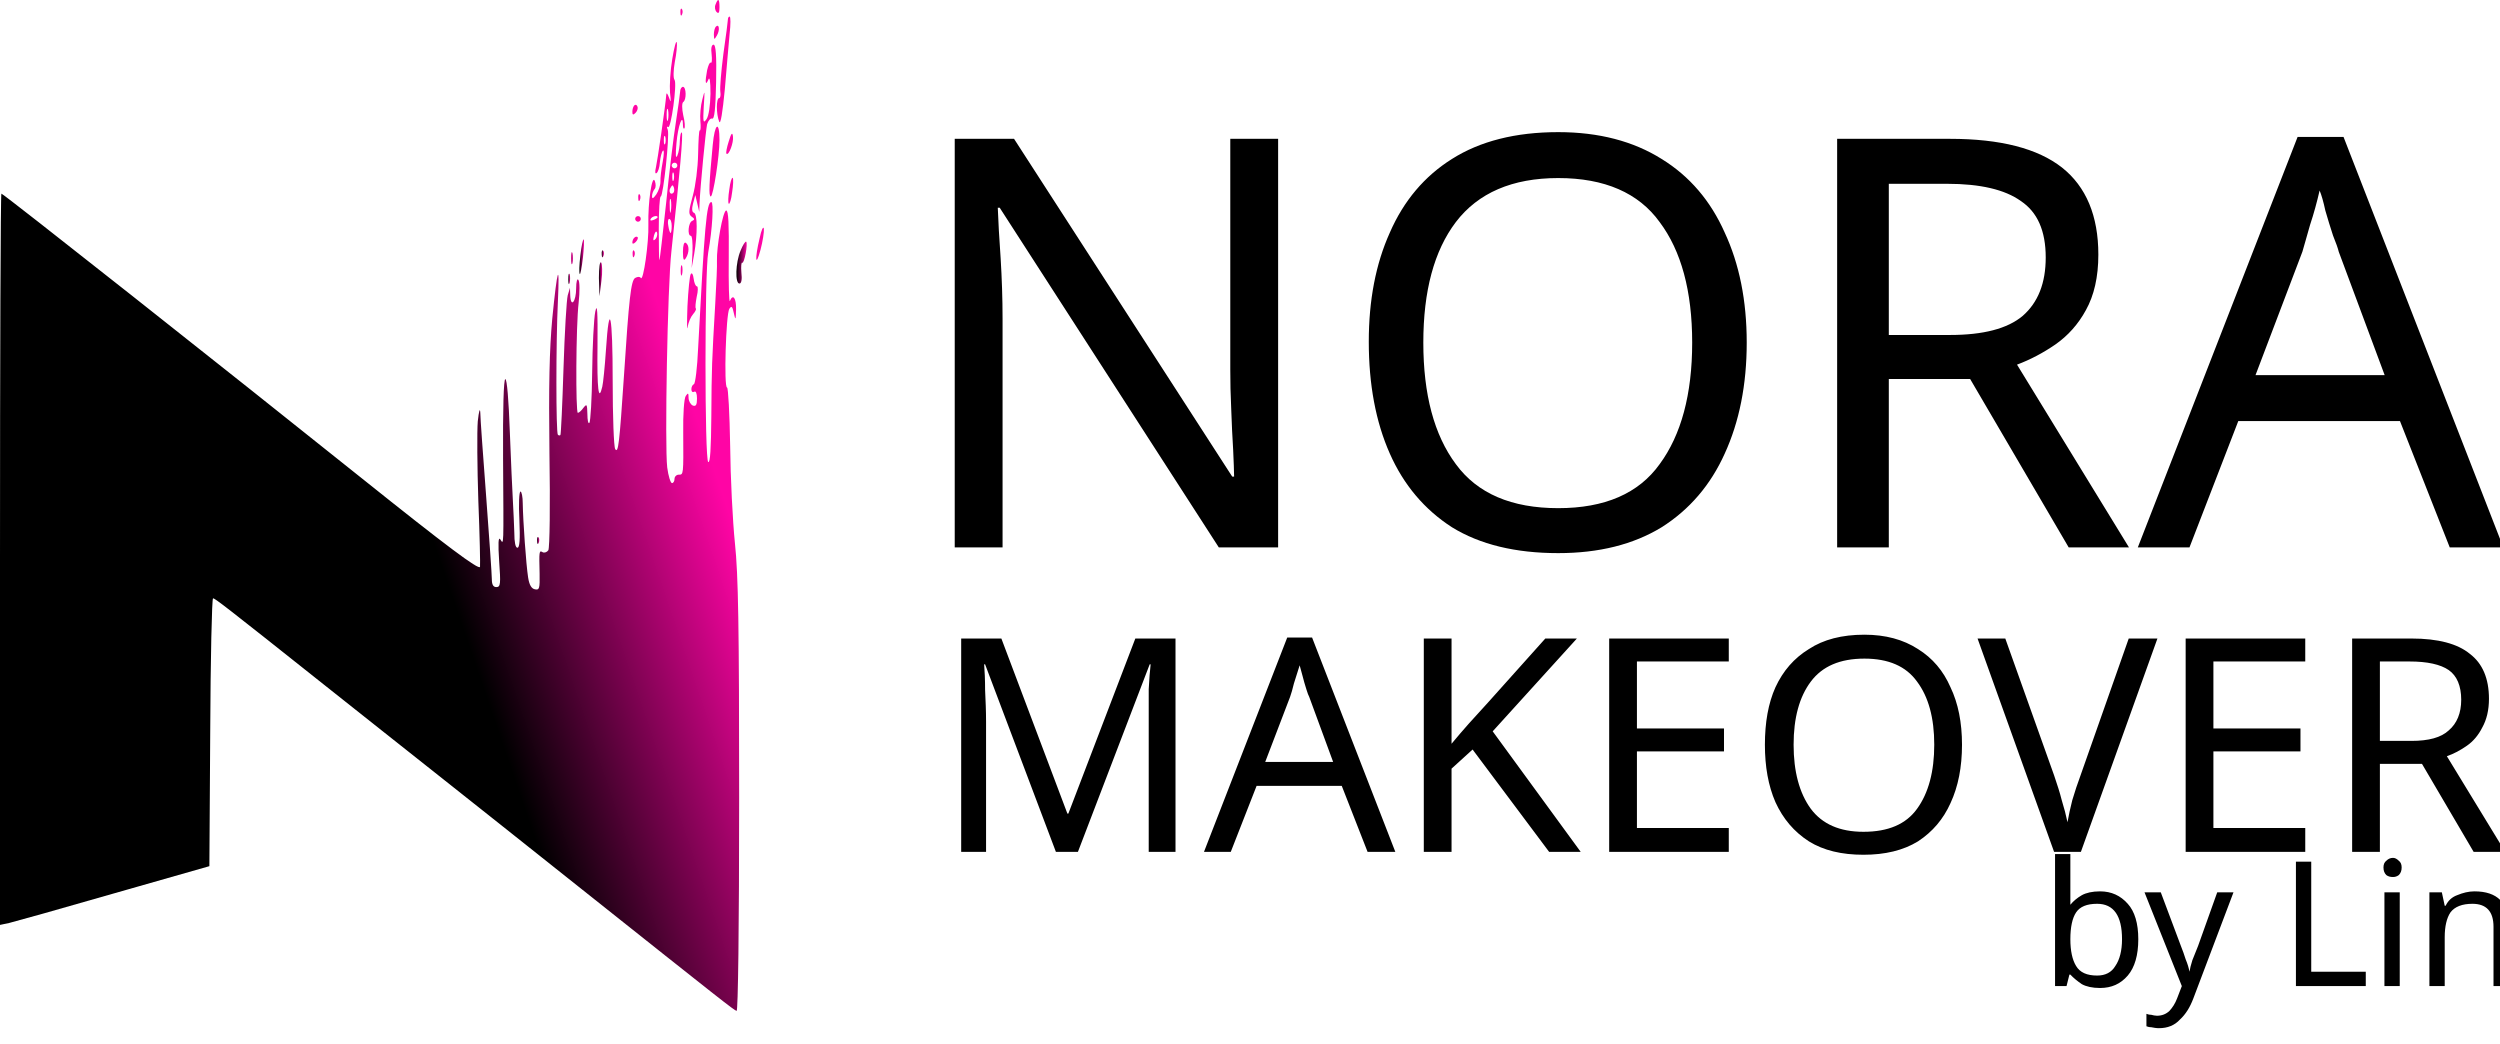
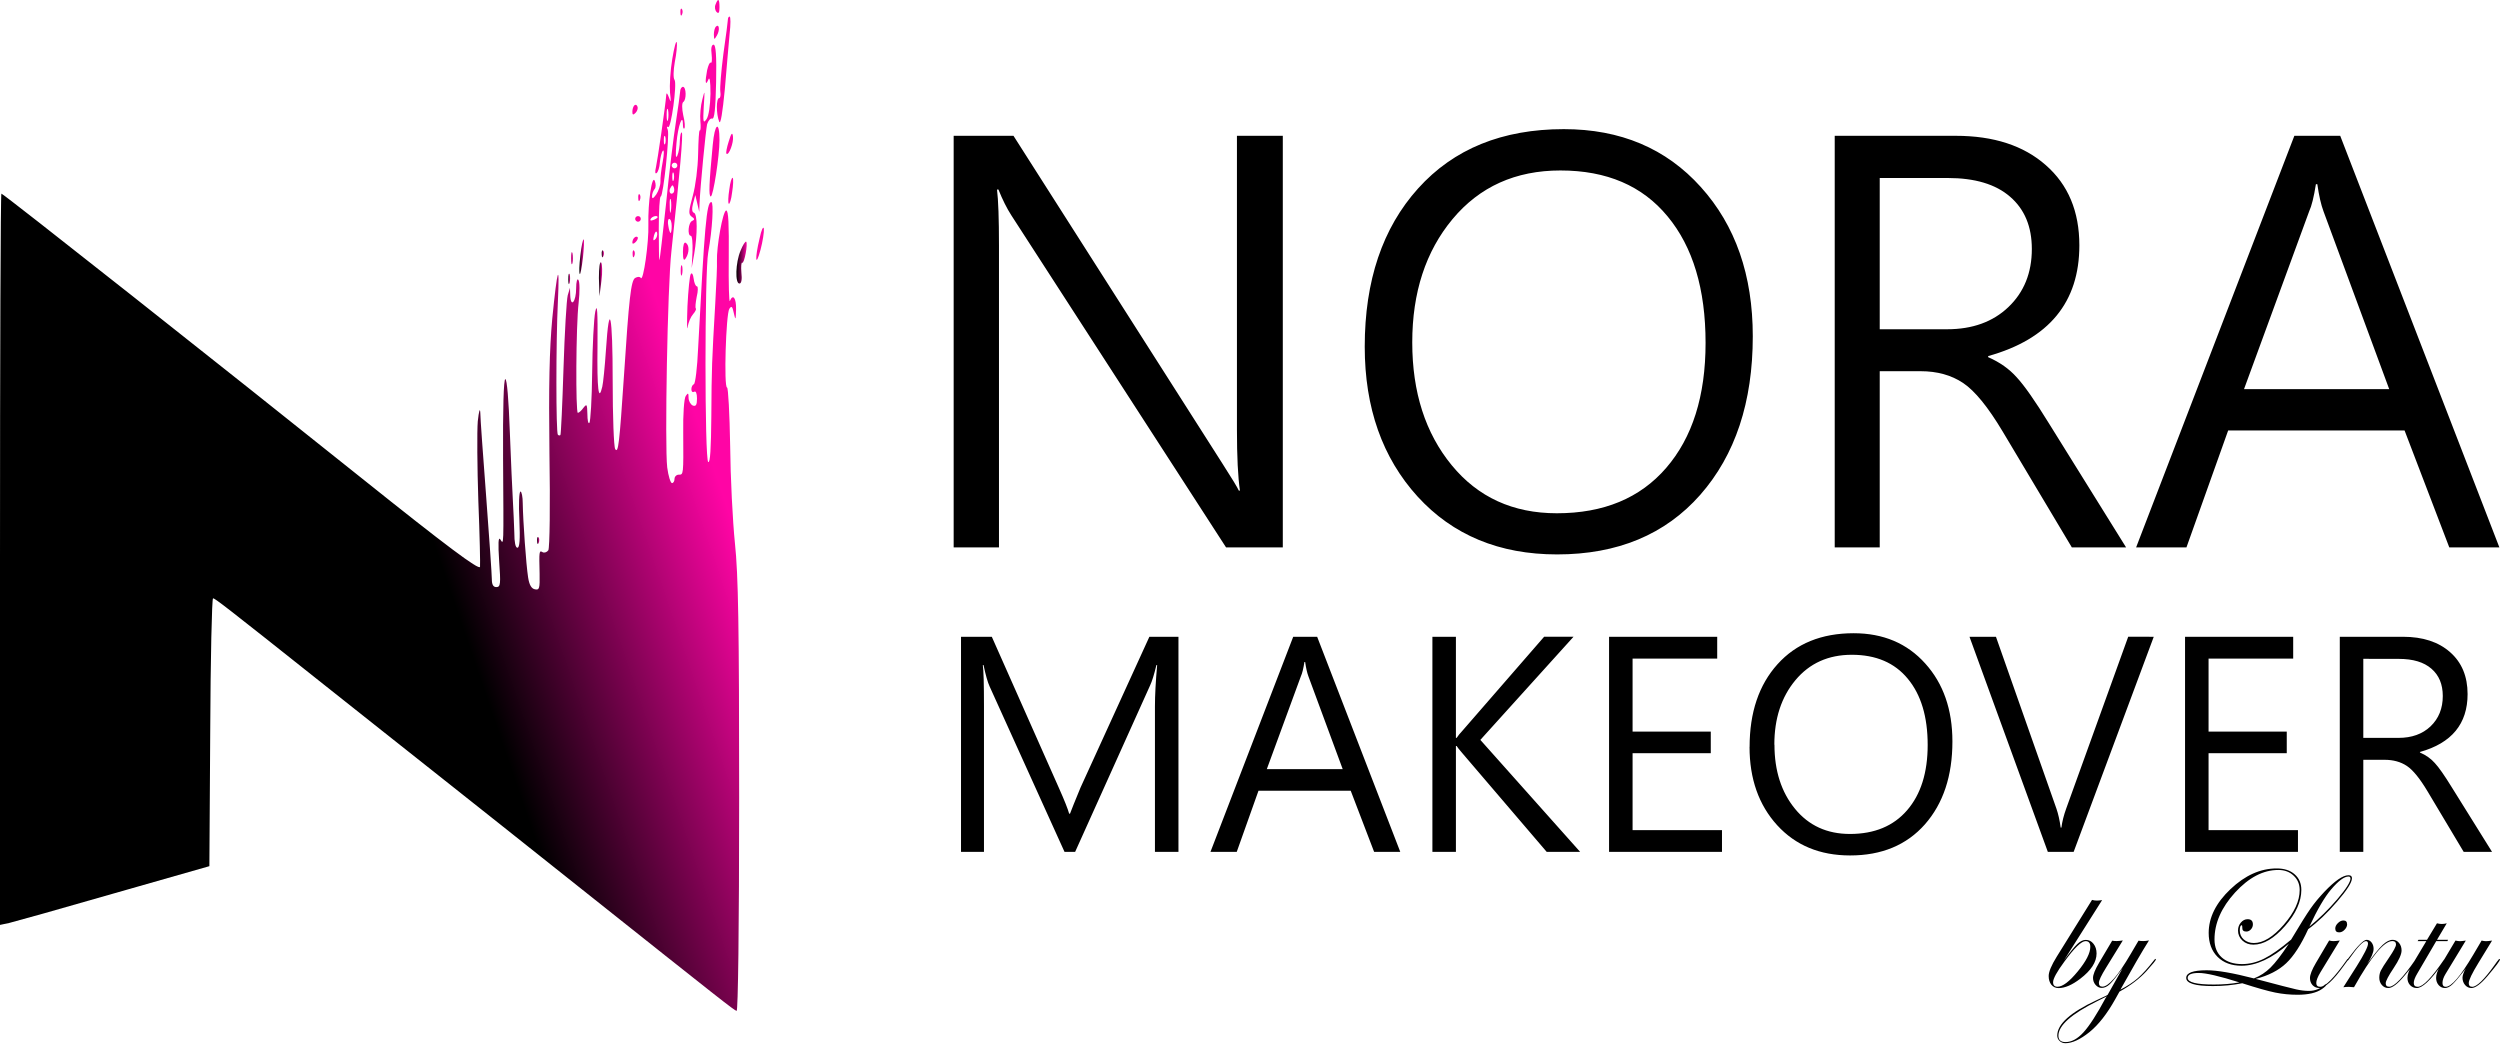
<svg xmlns="http://www.w3.org/2000/svg" xmlns:xlink="http://www.w3.org/1999/xlink" width="154.303" height="64.393" viewBox="0 0 40.826 17.037" version="1.1" id="svg1">
  <defs id="defs1">
    <linearGradient id="linearGradient26">
      <stop style="stop-color:#000000;stop-opacity:1;" offset="0" id="stop25" />
      <stop style="stop-color:#ff05a5;stop-opacity:1;" offset="1" id="stop26" />
    </linearGradient>
    <linearGradient id="linearGradient24">
      <stop style="stop-color:#171717;stop-opacity:1;" offset="0" id="stop23" />
      <stop style="stop-color:#ff05a5;stop-opacity:1;" offset="1" id="stop24" />
    </linearGradient>
    <linearGradient xlink:href="#linearGradient24" id="linearGradient28" x1="3613.583" y1="1916.417" x2="4588.032" y2="2249.354" gradientUnits="userSpaceOnUse" />
    <linearGradient id="linearGradient27">
      <stop style="stop-color:#000000;stop-opacity:1;" offset="0" id="stop27" />
      <stop style="stop-color:#ff05a5;stop-opacity:1;" offset="1" id="stop28" />
    </linearGradient>
    <linearGradient id="linearGradient43" gradientTransform="scale(0.3684412,2.714137)" x1="11158.511" y1="1080.92" x2="11203.957" y2="1080.92" gradientUnits="userSpaceOnUse">
      <stop style="stop-color:#000000;stop-opacity:1;" offset="0" id="stop29" />
      <stop style="stop-color:#ff05a5;stop-opacity:1;" offset="1" id="stop30" />
    </linearGradient>
    <linearGradient id="linearGradient45" gradientTransform="scale(0.4963631,2.014654)" x1="9408.738" y1="1439.453" x2="9482.791" y2="1439.453" gradientUnits="userSpaceOnUse">
      <stop style="stop-color:#000000;stop-opacity:1;" offset="0" id="stop44" />
      <stop style="stop-color:#ff05a5;stop-opacity:1;" offset="1" id="stop45" />
    </linearGradient>
    <linearGradient id="linearGradient47" gradientTransform="scale(0.5686519,1.758545)" x1="7369.717" y1="1702.248" x2="7383.799" y2="1702.248" gradientUnits="userSpaceOnUse">
      <stop style="stop-color:#000000;stop-opacity:1;" offset="0" id="stop46" />
      <stop style="stop-color:#ff05a5;stop-opacity:1;" offset="1" id="stop47" />
    </linearGradient>
    <linearGradient id="linearGradient49" gradientTransform="scale(0.3093467,3.23262)" x1="13515.582" y1="883.185" x2="13552.907" y2="883.185" gradientUnits="userSpaceOnUse">
      <stop style="stop-color:#000000;stop-opacity:1;" offset="0" id="stop48" />
      <stop style="stop-color:#ff05a5;stop-opacity:1;" offset="1" id="stop49" />
    </linearGradient>
    <linearGradient id="linearGradient51" gradientTransform="scale(0.4191128,2.385992)" x1="9715.761" y1="1214.636" x2="9731.27" y2="1214.636" gradientUnits="userSpaceOnUse">
      <stop style="stop-color:#000000;stop-opacity:1;" offset="0" id="stop50" />
      <stop style="stop-color:#ff05a5;stop-opacity:1;" offset="1" id="stop51" />
    </linearGradient>
    <linearGradient id="linearGradient53" gradientTransform="scale(0.5686519,1.758545)" x1="6965.252" y1="1122.223" x2="6979.333" y2="1122.223" gradientUnits="userSpaceOnUse">
      <stop style="stop-color:#000000;stop-opacity:1;" offset="0" id="stop52" />
      <stop style="stop-color:#ff05a5;stop-opacity:1;" offset="1" id="stop53" />
    </linearGradient>
    <linearGradient xlink:href="#linearGradient27" id="linearGradient1" gradientUnits="userSpaceOnUse" x1="3613.583" y1="1916.417" x2="4588.032" y2="2249.354" />
    <linearGradient xlink:href="#linearGradient27" id="linearGradient2" gradientUnits="userSpaceOnUse" x1="3613.583" y1="1916.417" x2="4588.032" y2="2249.354" />
    <linearGradient xlink:href="#linearGradient27" id="linearGradient3" gradientUnits="userSpaceOnUse" x1="3613.583" y1="1916.417" x2="4588.032" y2="2249.354" />
    <linearGradient xlink:href="#linearGradient27" id="linearGradient4" gradientUnits="userSpaceOnUse" x1="3613.583" y1="1916.417" x2="4588.032" y2="2249.354" />
    <linearGradient xlink:href="#linearGradient26" id="linearGradient5" gradientUnits="userSpaceOnUse" x1="3613.583" y1="1916.417" x2="4588.032" y2="2249.354" />
    <linearGradient xlink:href="#linearGradient27" id="linearGradient6" gradientUnits="userSpaceOnUse" x1="3613.583" y1="1916.417" x2="4588.032" y2="2249.354" />
    <linearGradient xlink:href="#linearGradient27" id="linearGradient7" gradientUnits="userSpaceOnUse" x1="3613.583" y1="1916.417" x2="4588.032" y2="2249.354" />
    <linearGradient xlink:href="#linearGradient27" id="linearGradient8" gradientUnits="userSpaceOnUse" x1="3613.583" y1="1916.417" x2="4588.032" y2="2249.354" />
    <linearGradient xlink:href="#linearGradient27" id="linearGradient9" gradientUnits="userSpaceOnUse" x1="3613.583" y1="1916.417" x2="4588.032" y2="2249.354" />
    <linearGradient xlink:href="#linearGradient27" id="linearGradient10" gradientUnits="userSpaceOnUse" x1="3613.583" y1="1916.417" x2="4588.032" y2="2249.354" />
    <linearGradient xlink:href="#linearGradient27" id="linearGradient11" gradientUnits="userSpaceOnUse" x1="3613.583" y1="1916.417" x2="4588.032" y2="2249.354" />
    <linearGradient xlink:href="#linearGradient27" id="linearGradient12" gradientUnits="userSpaceOnUse" x1="3613.583" y1="1916.417" x2="4588.032" y2="2249.354" />
    <linearGradient xlink:href="#linearGradient27" id="linearGradient13" gradientUnits="userSpaceOnUse" x1="3613.583" y1="1916.417" x2="4588.032" y2="2249.354" />
    <linearGradient xlink:href="#linearGradient27" id="linearGradient14" gradientUnits="userSpaceOnUse" x1="3613.583" y1="1916.417" x2="4588.032" y2="2249.354" />
    <linearGradient xlink:href="#linearGradient27" id="linearGradient15" gradientUnits="userSpaceOnUse" x1="3613.583" y1="1916.417" x2="4588.032" y2="2249.354" />
    <linearGradient xlink:href="#linearGradient27" id="linearGradient16" gradientUnits="userSpaceOnUse" x1="3613.583" y1="1916.417" x2="4588.032" y2="2249.354" />
    <linearGradient xlink:href="#linearGradient27" id="linearGradient17" gradientUnits="userSpaceOnUse" x1="3613.583" y1="1916.417" x2="4588.032" y2="2249.354" />
    <linearGradient xlink:href="#linearGradient27" id="linearGradient18" gradientUnits="userSpaceOnUse" x1="3613.583" y1="1916.417" x2="4588.032" y2="2249.354" />
    <linearGradient xlink:href="#linearGradient27" id="linearGradient19" gradientUnits="userSpaceOnUse" x1="3613.583" y1="1916.417" x2="4588.032" y2="2249.354" />
  </defs>
  <g id="layer1" transform="translate(-4.643313,-0.3033196)">
    <g transform="matrix(0.00458961,0,0,-0.00458961,-4.765387,18.24371)" fill="#000000" stroke="none" id="g26" style="display:inline;fill:url(#linearGradient28);fill-opacity:1">
      <path d="m 4596,3893 c -4,-9 -2,-21 4,-27 7,-7 10,-2 10,17 0,31 -5,34 -14,10 z" id="path2" style="fill:url(#linearGradient1);fill-opacity:1" />
      <path d="m 4471,3864 c 0,-11 3,-14 6,-6 3,7 2,16 -1,19 -3,4 -6,-2 -5,-13 z" id="path3" style="fill:url(#linearGradient2);fill-opacity:1" />
      <path d="m 4640,3840 c 0,-5 -7,-60 -16,-122 -8,-62 -13,-123 -11,-135 2,-13 0,-23 -4,-23 -11,0 -11,-57 0,-84 5,-12 12,33 20,115 6,74 14,162 17,197 4,34 4,62 0,62 -3,0 -6,-4 -6,-10 z" id="path4" style="fill:url(#linearGradient3);fill-opacity:1" />
      <path d="m 4597,3814 c -4,-4 -7,-17 -7,-28 1,-19 1,-20 11,-3 11,19 8,43 -4,31 z" id="path5" style="fill:url(#linearGradient4);fill-opacity:1" />
      <path d="m 4442,3699 c -7,-41 -10,-95 -8,-120 4,-33 3,-38 -3,-19 -5,14 -9,20 -10,14 -4,-47 -32,-239 -37,-260 -4,-16 -3,-25 2,-21 5,3 11,20 12,39 2,18 6,36 11,41 4,4 4,-14 -1,-40 -5,-26 -9,-59 -8,-71 0,-13 -7,-33 -15,-45 -11,-15 -15,-17 -15,-6 0,8 4,19 9,25 5,5 5,18 1,29 -10,26 -25,-78 -23,-155 2,-63 -18,-205 -27,-190 -3,5 -11,5 -20,0 -15,-9 -22,-73 -40,-350 -16,-238 -20,-276 -31,-259 -5,8 -9,117 -9,242 0,239 -12,294 -24,110 -4,-60 -10,-118 -13,-130 -13,-56 -19,-11 -17,145 1,124 -1,155 -8,122 -5,-25 -10,-122 -11,-217 -1,-94 -6,-175 -10,-179 -4,-4 -7,10 -7,32 -1,35 -2,37 -14,22 -7,-10 -16,-18 -20,-18 -8,0 -7,309 3,393 4,37 4,73 -1,80 -4,7 -8,-6 -8,-30 0,-47 -19,-71 -21,-26 l -1,28 -8,-27 c -4,-15 -11,-132 -15,-260 -4,-128 -9,-235 -11,-237 -2,-2 -6,-2 -9,1 -7,7 -7,330 0,473 7,149 -2,122 -20,-60 -10,-111 -13,-236 -10,-480 3,-181 1,-336 -4,-344 -5,-7 -14,-10 -20,-7 -13,8 -13,3 -11,-77 1,-52 -1,-58 -16,-55 -13,2 -21,16 -25,43 -7,45 -18,199 -19,263 0,23 -4,42 -8,42 -5,0 -7,-45 -4,-100 3,-71 1,-100 -7,-100 -7,0 -11,20 -11,53 -1,28 -3,79 -5,112 -2,33 -7,144 -11,248 -4,111 -10,187 -16,187 -6,0 -9,-104 -8,-282 2,-324 3,-308 -10,-288 -7,10 -8,-15 -4,-77 6,-82 5,-93 -10,-93 -11,0 -16,9 -16,28 0,15 -9,146 -20,292 -11,146 -21,281 -21,300 -1,20 -5,7 -9,-30 -3,-36 -2,-164 2,-284 5,-121 7,-226 6,-234 -3,-13 -123,77 -418,313 -486,389 -1278,1015 -1285,1015 -3,0 -5,-585 -5,-1301 V 618 l 33,7 c 17,4 185,51 372,105 l 340,97 3,477 c 1,262 6,476 10,476 7,0 41,-26 392,-305 118,-94 303,-240 410,-325 107,-85 337,-267 510,-405 503,-400 541,-430 551,-433 5,-2 9,291 9,760 0,606 -3,792 -15,904 -8,78 -16,234 -17,348 -2,113 -7,206 -11,206 -12,0 -4,261 8,280 8,12 11,9 16,-15 6,-27 7,-26 8,13 1,40 -11,57 -22,30 -3,-7 -5,62 -4,155 1,118 -1,167 -9,167 -12,0 -35,-131 -33,-180 1,-14 -2,-81 -6,-150 -12,-207 -13,-228 -14,-403 -1,-114 -4,-166 -11,-162 -13,8 -13,676 0,746 15,83 20,179 11,179 -17,0 -24,-86 -47,-520 -3,-69 -10,-126 -15,-128 -5,-2 -9,-10 -9,-18 0,-9 5,-12 10,-9 6,4 10,-6 10,-24 0,-23 -4,-29 -15,-25 -8,4 -15,16 -15,28 0,17 -2,18 -10,6 -6,-8 -10,-67 -9,-130 1,-152 1,-150 -16,-150 -8,0 -15,-7 -15,-15 0,-8 -4,-15 -9,-15 -5,0 -13,25 -17,56 -9,77 1,646 15,769 31,288 42,417 37,422 -3,4 -6,-9 -7,-28 0,-19 -4,-43 -9,-54 -6,-13 -7,3 -3,45 5,60 23,110 23,65 0,-10 2,-16 5,-13 3,3 2,24 -4,47 -5,24 -5,43 0,47 12,7 11,54 -1,54 -5,0 -10,-8 -10,-17 -1,-10 -7,-58 -15,-108 -8,-49 -24,-180 -35,-290 -12,-110 -22,-201 -24,-202 -1,-1 -2,49 -2,112 0,63 3,115 7,115 9,0 32,217 25,237 -4,9 -4,14 1,10 10,-11 33,155 23,168 -5,6 -4,34 1,63 6,30 9,61 7,70 -2,9 -9,-17 -16,-59 z m -15,-216 c -3,-10 -5,-2 -5,17 0,19 2,27 5,18 2,-10 2,-26 0,-35 z m -10,-85 c -3,-7 -5,-2 -5,12 0,14 2,19 5,13 2,-7 2,-19 0,-25 z m 43,-78 c 0,-5 -4,-10 -10,-10 -5,0 -10,5 -10,10 0,6 5,10 10,10 6,0 10,-4 10,-10 z m -13,-52 c -3,-7 -5,-2 -5,12 0,14 2,19 5,13 2,-7 2,-19 0,-25 z m -1,-45 c -10,-10 -19,5 -10,18 6,11 8,11 12,0 2,-7 1,-15 -2,-18 z m -9,-65 c -2,-13 -4,-5 -4,17 -1,22 1,32 4,23 2,-10 2,-28 0,-40 z m -47,-22 c 0,-2 -7,-7 -16,-10 -8,-3 -12,-2 -9,4 6,10 25,14 25,6 z m 50,-31 c 0,-14 -2,-25 -4,-25 -2,0 -6,11 -8,25 -3,14 -1,25 3,25 5,0 9,-11 9,-25 z m -58,-47 c -8,-8 -9,-4 -5,13 4,13 8,18 11,10 2,-7 -1,-18 -6,-23 z" id="path6" style="fill:url(#linearGradient5);fill-opacity:1" />
      <path d="m 4582,3716 c 2,-19 1,-33 -3,-30 -4,2 -9,-10 -13,-27 -8,-42 -6,-58 4,-34 5,13 8,-3 8,-50 -1,-42 -6,-78 -14,-90 -12,-17 -13,-11 -10,45 4,59 4,61 -5,25 -6,-22 -9,-56 -7,-77 2,-20 1,-35 -2,-33 -3,2 -5,-36 -6,-84 -1,-50 -9,-113 -19,-149 -15,-55 -16,-65 -4,-74 11,-7 11,-11 2,-15 -14,-5 -18,-53 -5,-53 5,0 7,-26 6,-57 l -3,-58 9,50 c 12,72 12,143 -1,147 -7,2 -8,14 -3,33 l 8,30 7,-30 7,-30 1,30 c 3,64 22,259 27,282 4,13 12,22 18,20 8,-3 12,35 14,129 2,95 -1,134 -9,134 -7,0 -10,-13 -7,-34 z" id="path7" style="fill:url(#linearGradient6);fill-opacity:1" />
      <path d="m 4307,3534 c -4,-4 -7,-14 -7,-23 0,-11 3,-12 11,-4 6,6 10,16 7,23 -2,6 -7,8 -11,4 z" id="path8" style="fill:url(#linearGradient7);fill-opacity:1" />
      <path d="m 4586,3393 c -13,-136 -15,-183 -7,-183 9,0 31,145 31,200 0,72 -17,61 -24,-17 z" id="path9" style="fill:url(#linearGradient8);fill-opacity:1" />
      <path d="m 4643,3406 c -7,-22 -11,-42 -8,-44 8,-8 26,40 23,61 -2,17 -6,13 -15,-17 z" id="path10" style="fill:url(#linearGradient9);fill-opacity:1" />
      <path d="m 4645,3235 c -4,-25 -5,-48 -2,-51 3,-3 9,15 12,41 4,25 5,48 2,51 -3,3 -9,-15 -12,-41 z" id="path11" style="fill:url(#linearGradient10);fill-opacity:1" />
      <path d="m 4321,3204 c 0,-11 3,-14 6,-6 3,7 2,16 -1,19 -3,4 -6,-2 -5,-13 z" id="path12" style="fill:url(#linearGradient11);fill-opacity:1" />
      <path d="m 4310,3130 c 0,-5 5,-10 10,-10 6,0 10,5 10,10 0,6 -4,10 -10,10 -5,0 -10,-4 -10,-10 z" id="path13" style="fill:url(#linearGradient12);fill-opacity:1" />
      <path d="m 4753,3062 c -18,-74 -15,-109 3,-42 8,30 13,64 12,75 -2,11 -9,-4 -15,-33 z" id="path14" style="fill:url(#linearGradient13);fill-opacity:1" />
      <path d="m 4307,3063 c -4,-3 -7,-11 -7,-17 0,-6 5,-5 12,2 6,6 9,14 7,17 -3,3 -9,2 -12,-2 z" id="path15" style="fill:url(#linearGradient14);fill-opacity:1" />
      <path d="m 4115,3000 c -4,-34 -5,-63 -2,-66 2,-3 7,23 11,57 4,33 5,63 3,66 -3,2 -8,-23 -12,-57 z" id="path16" style="fill:url(#linearGradient43);fill-opacity:1" />
      <path d="m 4480,3013 c 0,-28 3,-34 10,-23 13,20 13,47 0,55 -6,4 -10,-9 -10,-32 z" id="path17" style="fill:url(#linearGradient15);fill-opacity:1" />
      <path d="m 4685,3017 c -18,-42 -20,-117 -4,-117 7,0 10,15 7,39 -2,22 0,38 3,35 7,-4 21,68 14,75 -3,2 -12,-12 -20,-32 z" id="path18" style="fill:url(#linearGradient45);fill-opacity:1" />
      <path d="m 4082,2990 c 0,-19 2,-27 5,-17 2,9 2,25 0,35 -3,9 -5,1 -5,-18 z" id="path19" style="fill:url(#linearGradient16);fill-opacity:1" />
      <path d="m 4191,3004 c 0,-11 3,-14 6,-6 3,7 2,16 -1,19 -3,4 -6,-2 -5,-13 z" id="path20" style="fill:url(#linearGradient47);fill-opacity:1" />
      <path d="m 4301,3004 c 0,-11 3,-14 6,-6 3,7 2,16 -1,19 -3,4 -6,-2 -5,-13 z" id="path21" style="fill:url(#linearGradient17);fill-opacity:1" />
      <path d="m 4181,2920 2,-65 7,55 c 4,30 3,59 -1,65 -5,5 -8,-19 -8,-55 z" id="path22" style="fill:url(#linearGradient49);fill-opacity:1" />
      <path d="m 4472,2945 c 0,-16 2,-22 5,-12 2,9 2,23 0,30 -3,6 -5,-1 -5,-18 z" id="path23" style="fill:url(#linearGradient18);fill-opacity:1" />
      <path d="m 4072,2915 c 0,-16 2,-22 5,-12 2,9 2,23 0,30 -3,6 -5,-1 -5,-18 z" id="path24" style="fill:url(#linearGradient51);fill-opacity:1" />
      <path d="m 4508,2934 c -4,-5 -9,-57 -12,-115 -2,-57 -2,-90 1,-74 2,17 11,37 19,46 8,9 12,18 10,20 -3,3 -1,21 3,42 5,20 5,37 1,37 -5,0 -10,12 -12,28 -2,15 -6,22 -10,16 z" id="path25" style="fill:url(#linearGradient19);fill-opacity:1" />
      <path d="m 3961,1984 c 0,-11 3,-14 6,-6 3,7 2,16 -1,19 -3,4 -6,-2 -5,-13 z" id="path26" style="fill:url(#linearGradient53);fill-opacity:1" />
    </g>
-     <text xml:space="preserve" style="font-style:normal;font-variant:normal;font-weight:normal;font-stretch:normal;font-size:9.351px;font-family:Monospace;-inkscape-font-specification:Monospace;fill:#000000;stroke-width:0.779" x="19.327" y="9.242" id="text53">
-       <tspan style="font-style:normal;font-variant:normal;font-weight:normal;font-stretch:normal;font-family:'Malgun Gothic';-inkscape-font-specification:'Malgun Gothic';fill:#000000;stroke-width:0.779" x="19.327" y="9.242" id="tspan54">NORA</tspan>
-     </text>
-     <text xml:space="preserve" style="font-size:4.887px;fill:#000000;stroke-width:0.407" x="19.872" y="14.214" id="text53-27">
-       <tspan style="font-style:normal;font-variant:normal;font-weight:normal;font-stretch:normal;font-family:'Malgun Gothic';-inkscape-font-specification:'Malgun Gothic';fill:#000000;stroke-width:0.407" x="19.872" y="14.214" id="tspan55">MAKEOVER</tspan>
-     </text>
-     <text xml:space="preserve" style="font-style:normal;font-variant:normal;font-weight:normal;font-stretch:normal;font-size:2.847px;font-family:'Malgun Gothic';-inkscape-font-specification:'Malgun Gothic';fill:#000000;stroke-width:0.033" x="37.967" y="16.406" id="text1">
-       <tspan id="tspan1" style="font-style:normal;font-variant:normal;font-weight:normal;font-stretch:normal;font-family:'Edwardian Script ITC';-inkscape-font-specification:'Edwardian Script ITC';fill:#000000;stroke-width:0.033" x="37.967" y="16.406">by Lintu</tspan>
-     </text>
+     <path style="font-size:9.351px;font-family:'Malgun Gothic';-inkscape-font-specification:'Malgun Gothic';stroke-width:0.779" d="M 25.592,9.242 H 24.665 L 21.158,3.818 Q 21.049,3.649 20.948,3.398 h -0.023 q 0.032,0.26 0.032,0.918 V 9.242 h -0.74 V 2.521 h 0.977 l 3.411,5.351 q 0.237,0.37 0.269,0.443 h 0.018 Q 24.843,7.982 24.843,7.32 V 2.521 h 0.749 z m 1.338,-3.278 q 0,-1.616 0.872,-2.584 0.872,-0.968 2.379,-0.968 1.388,0 2.237,0.945 0.849,0.941 0.849,2.438 0,1.612 -0.858,2.589 -0.858,0.973 -2.338,0.973 -1.415,0 -2.278,-0.945 -0.863,-0.95 -0.863,-2.447 z m 0.776,-0.068 q 0,1.219 0.644,2.004 0.644,0.785 1.717,0.785 1.146,0 1.785,-0.74 0.644,-0.744 0.644,-2.041 0,-1.32 -0.621,-2.068 Q 31.258,3.087 30.126,3.087 q -1.1,0 -1.762,0.794 -0.658,0.79 -0.658,2.014 z M 39.363,9.242 H 38.477 L 37.349,7.352 Q 36.989,6.749 36.701,6.557 36.413,6.365 36.007,6.365 H 35.34 V 9.242 H 34.605 V 2.521 h 1.977 q 0.927,0 1.47,0.479 0.548,0.479 0.548,1.31 0,1.393 -1.489,1.808 v 0.018 q 0.283,0.123 0.466,0.329 0.187,0.201 0.53,0.758 z m -4.023,-6.032 v 2.47 h 1.1 q 0.621,0 1,-0.361 0.384,-0.365 0.384,-0.95 0,-0.548 -0.356,-0.854 Q 37.117,3.21 36.45,3.21 Z M 45.459,9.242 H 44.641 L 43.911,7.333 H 41.03 L 40.349,9.242 h -0.822 l 2.584,-6.721 h 0.749 z M 43.66,6.658 42.587,3.754 Q 42.527,3.594 42.486,3.311 h -0.023 q -0.05,0.315 -0.11,0.443 l -1.064,2.904 z" id="text53" aria-label="NORA" />
+     <path style="font-size:4.887px;font-family:'Malgun Gothic';-inkscape-font-specification:'Malgun Gothic';stroke-width:0.407" d="m 23.504,14.214 v -2.372 q 0,-0.274 0.036,-0.678 h -0.012 q -0.057,0.236 -0.103,0.332 L 22.201,14.214 h -0.174 l -1.222,-2.699 q -0.048,-0.103 -0.1,-0.351 h -0.012 q 0.019,0.131 0.019,0.67 V 14.214 h -0.375 v -3.512 h 0.503 l 1.098,2.474 q 0.134,0.301 0.165,0.415 h 0.014 q 0.036,-0.098 0.172,-0.427 l 1.124,-2.462 h 0.475 V 14.214 Z m 4.006,0 H 27.083 L 26.701,13.216 H 25.195 L 24.84,14.214 h -0.429 l 1.351,-3.512 h 0.391 z m -0.94,-1.351 -0.561,-1.518 q -0.031,-0.084 -0.052,-0.231 h -0.012 q -0.026,0.165 -0.057,0.231 L 25.331,12.863 Z m 3.877,1.351 h -0.546 l -1.377,-1.611 q -0.076,-0.088 -0.093,-0.117 H 28.419 V 14.214 h -0.384 v -3.512 h 0.384 v 1.651 h 0.012 q 0.036,-0.055 0.093,-0.115 l 1.336,-1.537 h 0.48 l -1.522,1.685 z m 2.317,0 h -1.844 v -3.512 h 1.766 v 0.356 h -1.382 v 1.193 h 1.277 V 12.603 h -1.277 v 1.257 h 1.46 z m 0.451,-1.713 q 0,-0.845 0.456,-1.351 0.456,-0.506 1.243,-0.506 0.725,0 1.169,0.494 0.444,0.492 0.444,1.274 0,0.842 -0.449,1.353 -0.449,0.508 -1.222,0.508 -0.74,0 -1.191,-0.494 -0.451,-0.496 -0.451,-1.279 z m 0.406,-0.036 q 0,0.637 0.336,1.047 0.336,0.41 0.897,0.41 0.599,0 0.933,-0.387 0.336,-0.389 0.336,-1.067 0,-0.69 -0.325,-1.081 -0.322,-0.391 -0.914,-0.391 -0.575,0 -0.921,0.415 -0.344,0.413 -0.344,1.052 z m 6.194,-1.763 -1.308,3.512 h -0.422 l -1.279,-3.512 h 0.432 l 0.988,2.808 q 0.045,0.131 0.069,0.308 h 0.012 q 0.019,-0.148 0.079,-0.313 l 1.012,-2.804 z M 42.17,14.214 H 40.326 v -3.512 h 1.766 v 0.356 h -1.382 v 1.193 h 1.277 V 12.603 h -1.277 v 1.257 h 1.46 z m 3.169,0 H 44.876 L 44.286,13.226 Q 44.098,12.911 43.948,12.811 43.797,12.711 43.585,12.711 H 43.237 V 14.214 h -0.384 v -3.512 h 1.033 q 0.484,0 0.768,0.251 0.286,0.251 0.286,0.685 0,0.728 -0.778,0.945 v 0.009 q 0.148,0.064 0.243,0.172 0.098,0.105 0.277,0.396 z m -2.102,-3.152 v 1.291 h 0.575 q 0.325,0 0.523,-0.188 0.2,-0.191 0.2,-0.496 0,-0.286 -0.186,-0.446 -0.184,-0.16 -0.532,-0.16 z" id="text53-27" aria-label="MAKEOVER" />
+     <path style="font-size:2.847px;font-family:'Edwardian Script ITC';-inkscape-font-specification:'Edwardian Script ITC';stroke-width:0.033" d="m 38.972,15.002 -0.624,0.986 q 0.146,-0.2 0.218,-0.268 0.072,-0.068 0.138,-0.068 0.078,0 0.127,0.064 0.05,0.063 0.05,0.158 0,0.21 -0.267,0.413 -0.199,0.152 -0.353,0.152 -0.072,0 -0.118,-0.054 -0.044,-0.056 -0.044,-0.143 0,-0.104 0.133,-0.318 L 38.807,14.999 q 0.038,0.011 0.081,0.011 0.033,0 0.085,-0.008 z m -0.193,0.763 q 0,-0.093 -0.078,-0.093 -0.101,0 -0.346,0.335 -0.184,0.25 -0.184,0.336 0,0.074 0.072,0.074 0.125,0 0.33,-0.249 0.206,-0.25 0.206,-0.403 z m 1.071,0.206 q 0,0.021 -0.153,0.19 -0.17,0.186 -0.442,0.336 l -0.068,0.122 q -0.202,0.361 -0.421,0.538 -0.227,0.182 -0.393,0.182 -0.057,0 -0.095,-0.036 -0.039,-0.036 -0.039,-0.089 0,-0.279 0.644,-0.578 0.053,-0.026 0.158,-0.074 l 0.021,-0.013 0.245,-0.435 q -0.145,0.199 -0.21,0.261 -0.065,0.061 -0.132,0.061 -0.057,0 -0.1,-0.049 -0.042,-0.049 -0.042,-0.114 0,-0.079 0.099,-0.247 l 0.214,-0.361 q 0.032,0.006 0.074,0.006 0.036,0 0.1,-0.01 l -0.274,0.445 q -0.117,0.189 -0.117,0.247 0,0.063 0.057,0.063 0.15,0 0.462,-0.533 l 0.128,-0.218 q 0.032,0.006 0.078,0.006 0.038,0 0.093,-0.01 -0.172,0.274 -0.467,0.804 0.17,-0.088 0.286,-0.189 0.117,-0.103 0.261,-0.289 0.019,-0.025 0.025,-0.025 0.008,0 0.008,0.008 z m -0.802,0.603 q -0.022,0.013 -0.157,0.079 -0.633,0.314 -0.633,0.564 0,0.104 0.117,0.104 0.147,0 0.293,-0.16 0.146,-0.16 0.361,-0.56 z m 4.003,-1.926 q 0,0.099 -0.243,0.38 -0.242,0.281 -0.471,0.449 -0.174,0.381 -0.359,0.556 -0.185,0.175 -0.499,0.256 0.553,0.147 0.662,0.171 0.11,0.025 0.21,0.025 0.145,0 0.261,-0.104 0.013,-0.007 0.015,-0.007 0.007,0.003 0.008,0.007 0,0.022 -0.074,0.074 -0.136,0.093 -0.396,0.093 -0.19,0 -0.367,-0.036 -0.177,-0.036 -0.538,-0.152 -0.232,0.046 -0.478,0.046 -0.437,0 -0.437,-0.133 0,-0.125 0.334,-0.125 0.259,0 0.772,0.133 0.153,-0.06 0.271,-0.177 0.12,-0.118 0.3,-0.391 -0.414,0.361 -0.774,0.361 -0.245,0 -0.391,-0.145 -0.145,-0.145 -0.145,-0.391 0,-0.377 0.356,-0.715 0.357,-0.338 0.755,-0.338 0.184,0 0.292,0.095 0.11,0.095 0.11,0.256 0,0.285 -0.267,0.59 -0.267,0.304 -0.516,0.304 -0.106,0 -0.179,-0.067 -0.072,-0.067 -0.072,-0.164 0,-0.075 0.046,-0.129 0.047,-0.056 0.111,-0.056 0.086,0 0.086,0.085 0,0.046 -0.033,0.082 -0.033,0.035 -0.075,0.035 -0.068,0 -0.065,-0.063 0.001,-0.04 -0.01,-0.04 -0.031,0 -0.031,0.086 0,0.088 0.065,0.146 0.067,0.058 0.165,0.058 0.229,0 0.488,-0.299 0.26,-0.3 0.26,-0.566 0,-0.143 -0.099,-0.235 -0.097,-0.093 -0.25,-0.093 -0.368,0 -0.706,0.368 -0.336,0.368 -0.336,0.767 0,0.188 0.12,0.295 0.121,0.107 0.331,0.107 0.181,0 0.359,-0.089 0.179,-0.089 0.441,-0.31 0.218,-0.366 0.317,-0.507 0.095,-0.136 0.227,-0.275 0.257,-0.27 0.393,-0.27 0.057,0 0.057,0.05 z m -0.024,0 q 0,-0.031 -0.033,-0.031 -0.103,0 -0.282,0.21 -0.16,0.188 -0.356,0.608 0.238,-0.193 0.455,-0.446 0.217,-0.254 0.217,-0.341 z m -1.813,1.698 q -0.488,-0.154 -0.663,-0.154 -0.182,0 -0.182,0.081 0,0.108 0.427,0.108 0.231,0 0.418,-0.035 z m 1.759,-0.951 q 0,0.049 -0.042,0.092 -0.04,0.042 -0.089,0.042 -0.063,0 -0.063,-0.063 0,-0.046 0.043,-0.088 0.043,-0.043 0.09,-0.043 0.06,0 0.06,0.06 z m 0.019,0.576 q -0.001,0.004 -0.014,0.022 l -0.06,0.082 q -0.261,0.363 -0.399,0.363 -0.065,0 -0.11,-0.046 -0.043,-0.047 -0.043,-0.117 0,-0.081 0.096,-0.245 l 0.217,-0.368 q 0.043,0.01 0.068,0.01 0.038,0 0.106,-0.01 L 42.537,16.181 q -0.068,0.113 -0.068,0.174 0,0.063 0.065,0.063 0.124,0 0.435,-0.441 0.007,-0.014 0.014,-0.014 0.008,0 0.008,0.008 z m 1.116,0 q 0,0.029 -0.202,0.27 -0.165,0.197 -0.26,0.197 -0.063,0 -0.106,-0.049 -0.042,-0.049 -0.042,-0.12 0,-0.063 0.025,-0.115 0.026,-0.054 0.135,-0.213 0.113,-0.167 0.113,-0.213 0,-0.057 -0.06,-0.057 -0.203,0 -0.626,0.754 -0.068,-0.006 -0.082,-0.006 -0.049,0 -0.092,0.006 L 43.129,16.082 q 0.185,-0.295 0.185,-0.368 0,-0.042 -0.035,-0.042 -0.071,0 -0.279,0.299 -0.013,0.018 -0.019,0.019 -0.007,0 -0.008,-0.008 0.001,-0.007 0.006,-0.011 l 0.026,-0.035 q 0.213,-0.285 0.286,-0.285 0.047,0 0.081,0.043 0.033,0.043 0.033,0.103 0,0.089 -0.104,0.247 0.164,-0.227 0.252,-0.31 0.089,-0.083 0.164,-0.083 0.061,0 0.103,0.05 0.042,0.05 0.042,0.124 0,0.093 -0.128,0.285 -0.131,0.196 -0.131,0.25 0,0.057 0.057,0.057 0.124,0 0.427,-0.441 0.007,-0.014 0.014,-0.014 0.008,0 0.008,0.008 z m 0.513,-0.32 -0.011,0.021 h -0.182 l -0.31,0.53 q -0.057,0.096 -0.057,0.153 0,0.063 0.065,0.063 0.127,0 0.427,-0.441 0.01,-0.014 0.017,-0.014 0.008,0 0.008,0.008 -0.001,0.004 -0.014,0.022 l -0.06,0.082 q -0.261,0.363 -0.393,0.363 -0.065,0 -0.11,-0.047 -0.043,-0.047 -0.043,-0.118 0,-0.083 0.074,-0.209 l 0.234,-0.392 h -0.142 l 0.014,-0.021 h 0.139 l 0.163,-0.27 q 0.042,0.011 0.079,0.011 0.039,0 0.081,-0.011 l -0.16,0.27 z m 0.848,0.32 q 0,0.032 -0.202,0.27 -0.167,0.197 -0.264,0.197 -0.061,0 -0.104,-0.049 -0.042,-0.05 -0.042,-0.12 0,-0.054 0.054,-0.152 l -0.028,0.038 q -0.128,0.164 -0.188,0.22 -0.065,0.063 -0.124,0.063 -0.061,0 -0.103,-0.047 -0.042,-0.049 -0.042,-0.118 0,-0.081 0.063,-0.185 l 0.253,-0.425 q 0.047,0.01 0.074,0.01 0.026,0 0.095,-0.01 l -0.331,0.545 q -0.05,0.083 -0.05,0.147 0,0.063 0.053,0.063 0.14,0 0.45,-0.524 l 0.136,-0.231 q 0.043,0.01 0.072,0.01 0.035,0 0.099,-0.01 l -0.222,0.363 q -0.159,0.259 -0.159,0.332 0,0.06 0.057,0.06 0.111,0 0.361,-0.35 l 0.043,-0.06 0.025,-0.031 q 0.007,-0.014 0.014,-0.014 0.008,0 0.008,0.008 z" id="text1" aria-label="by Lintu" />
  </g>
</svg>
